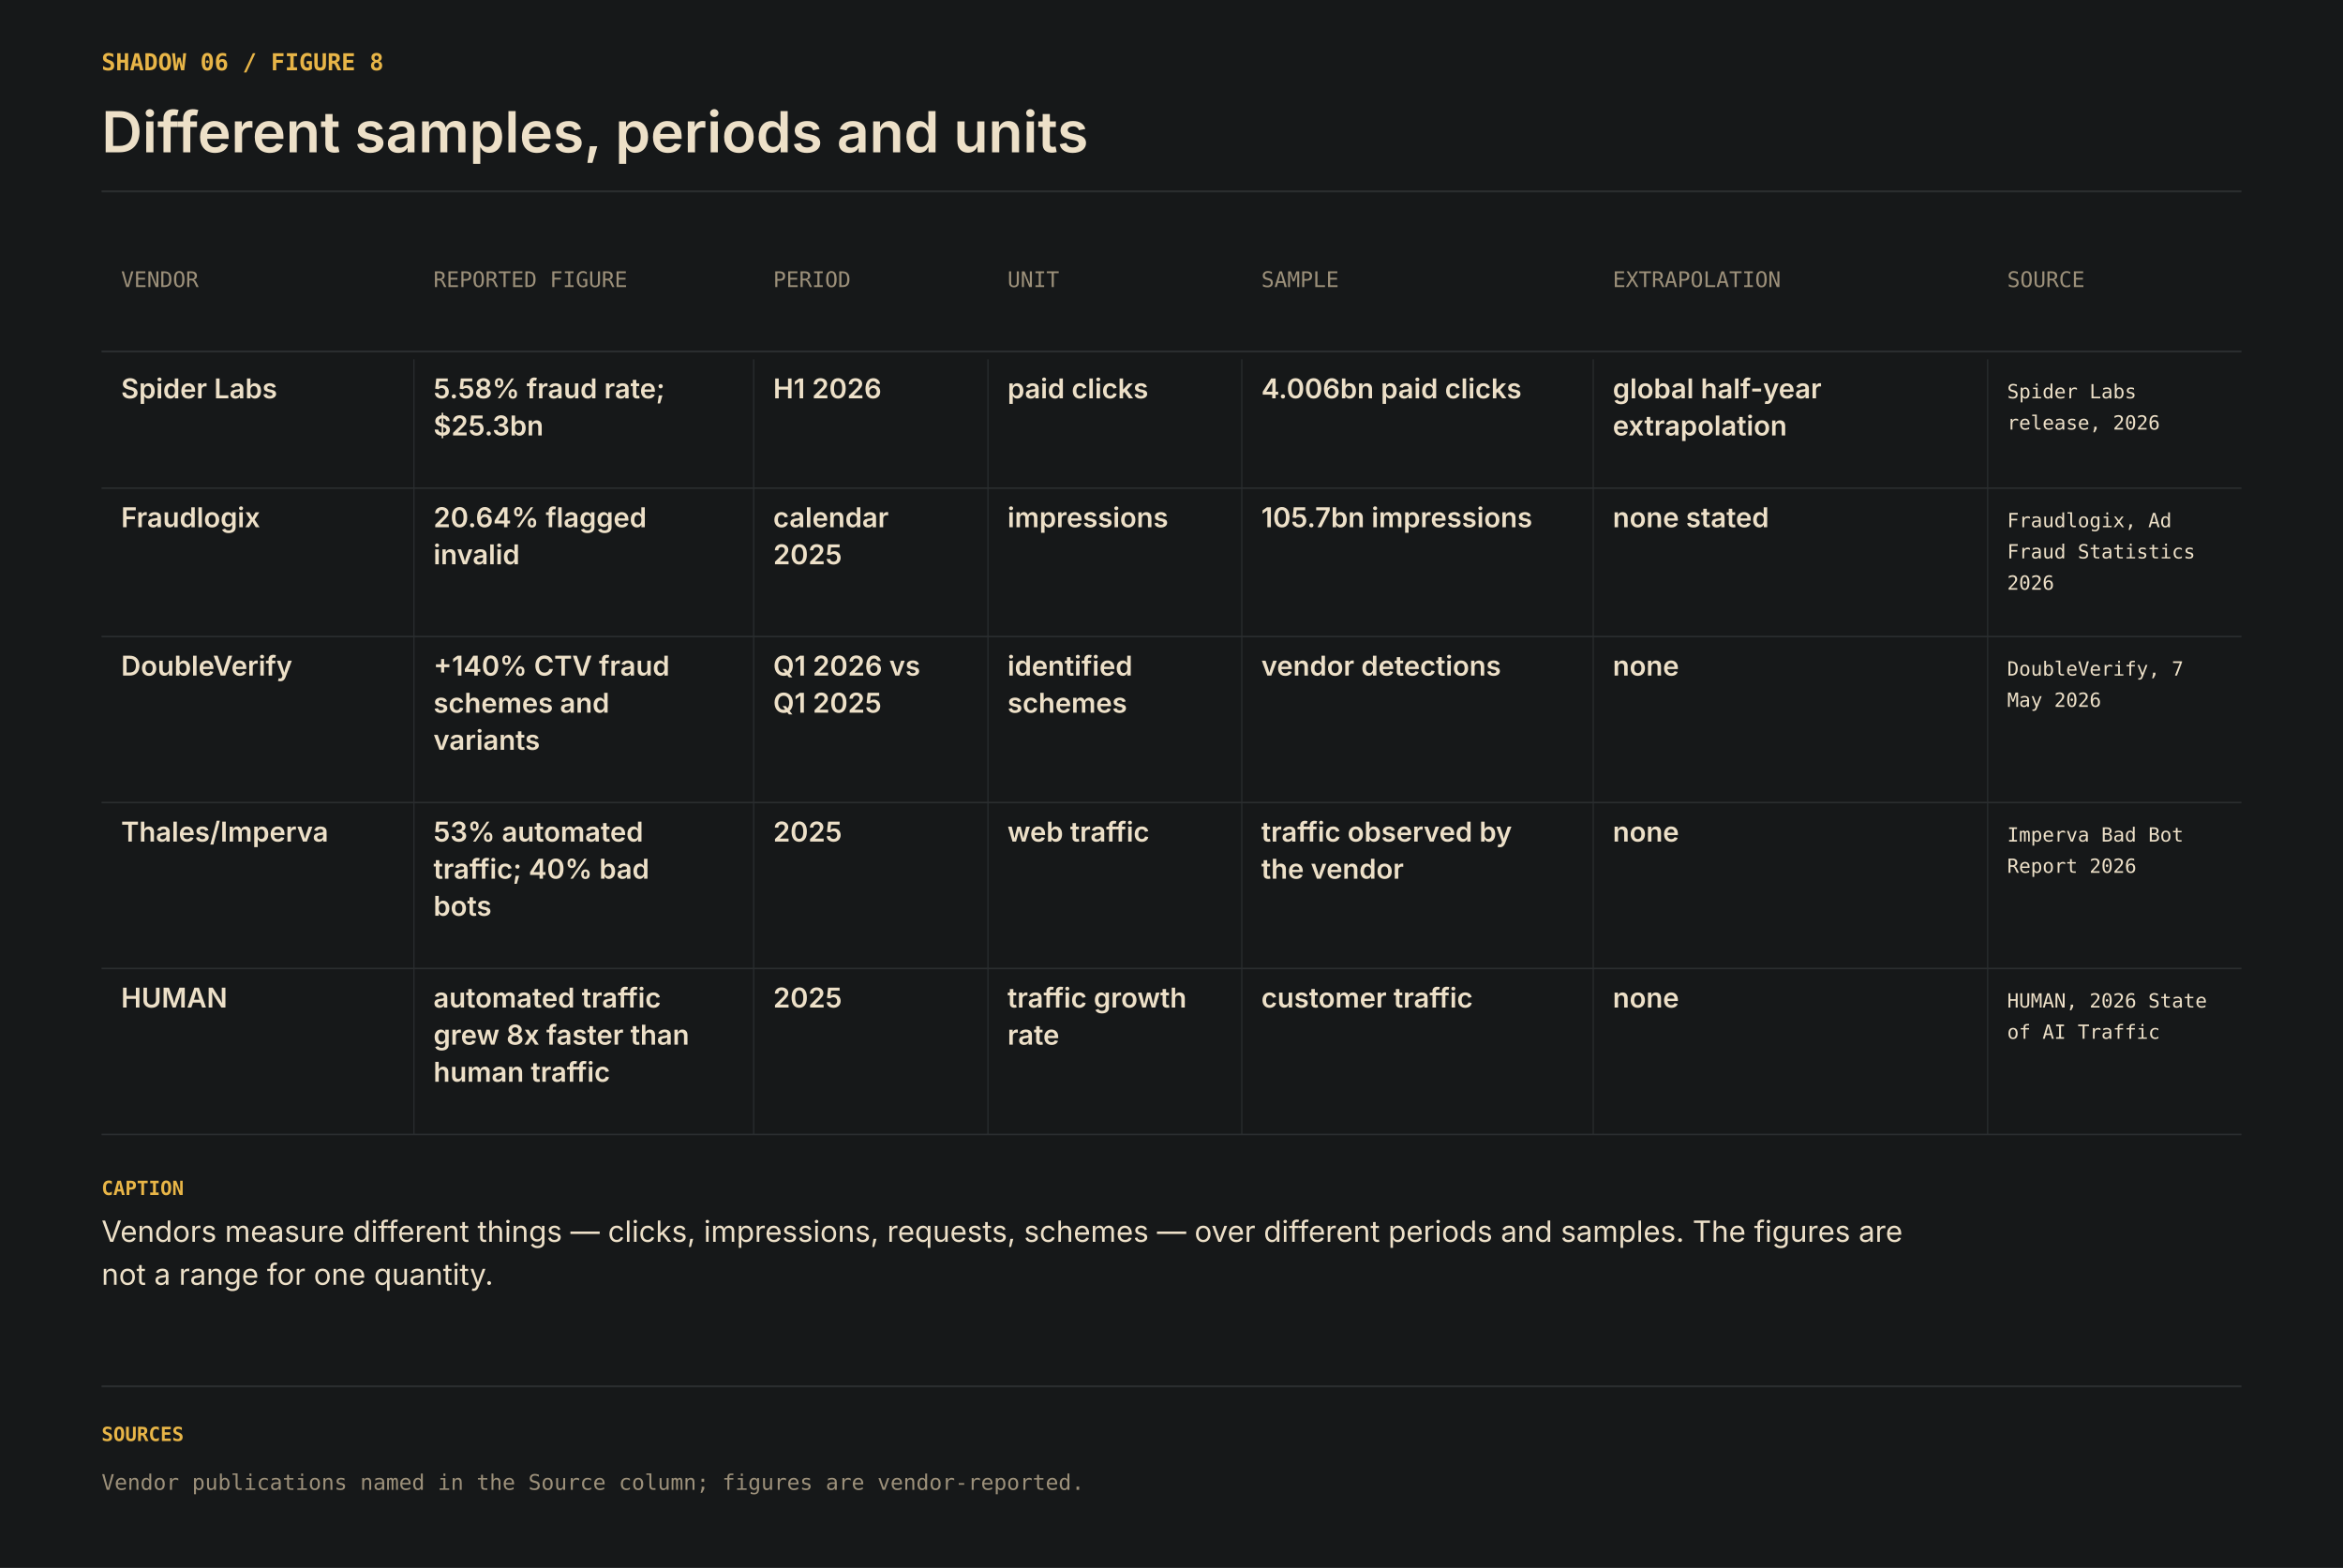
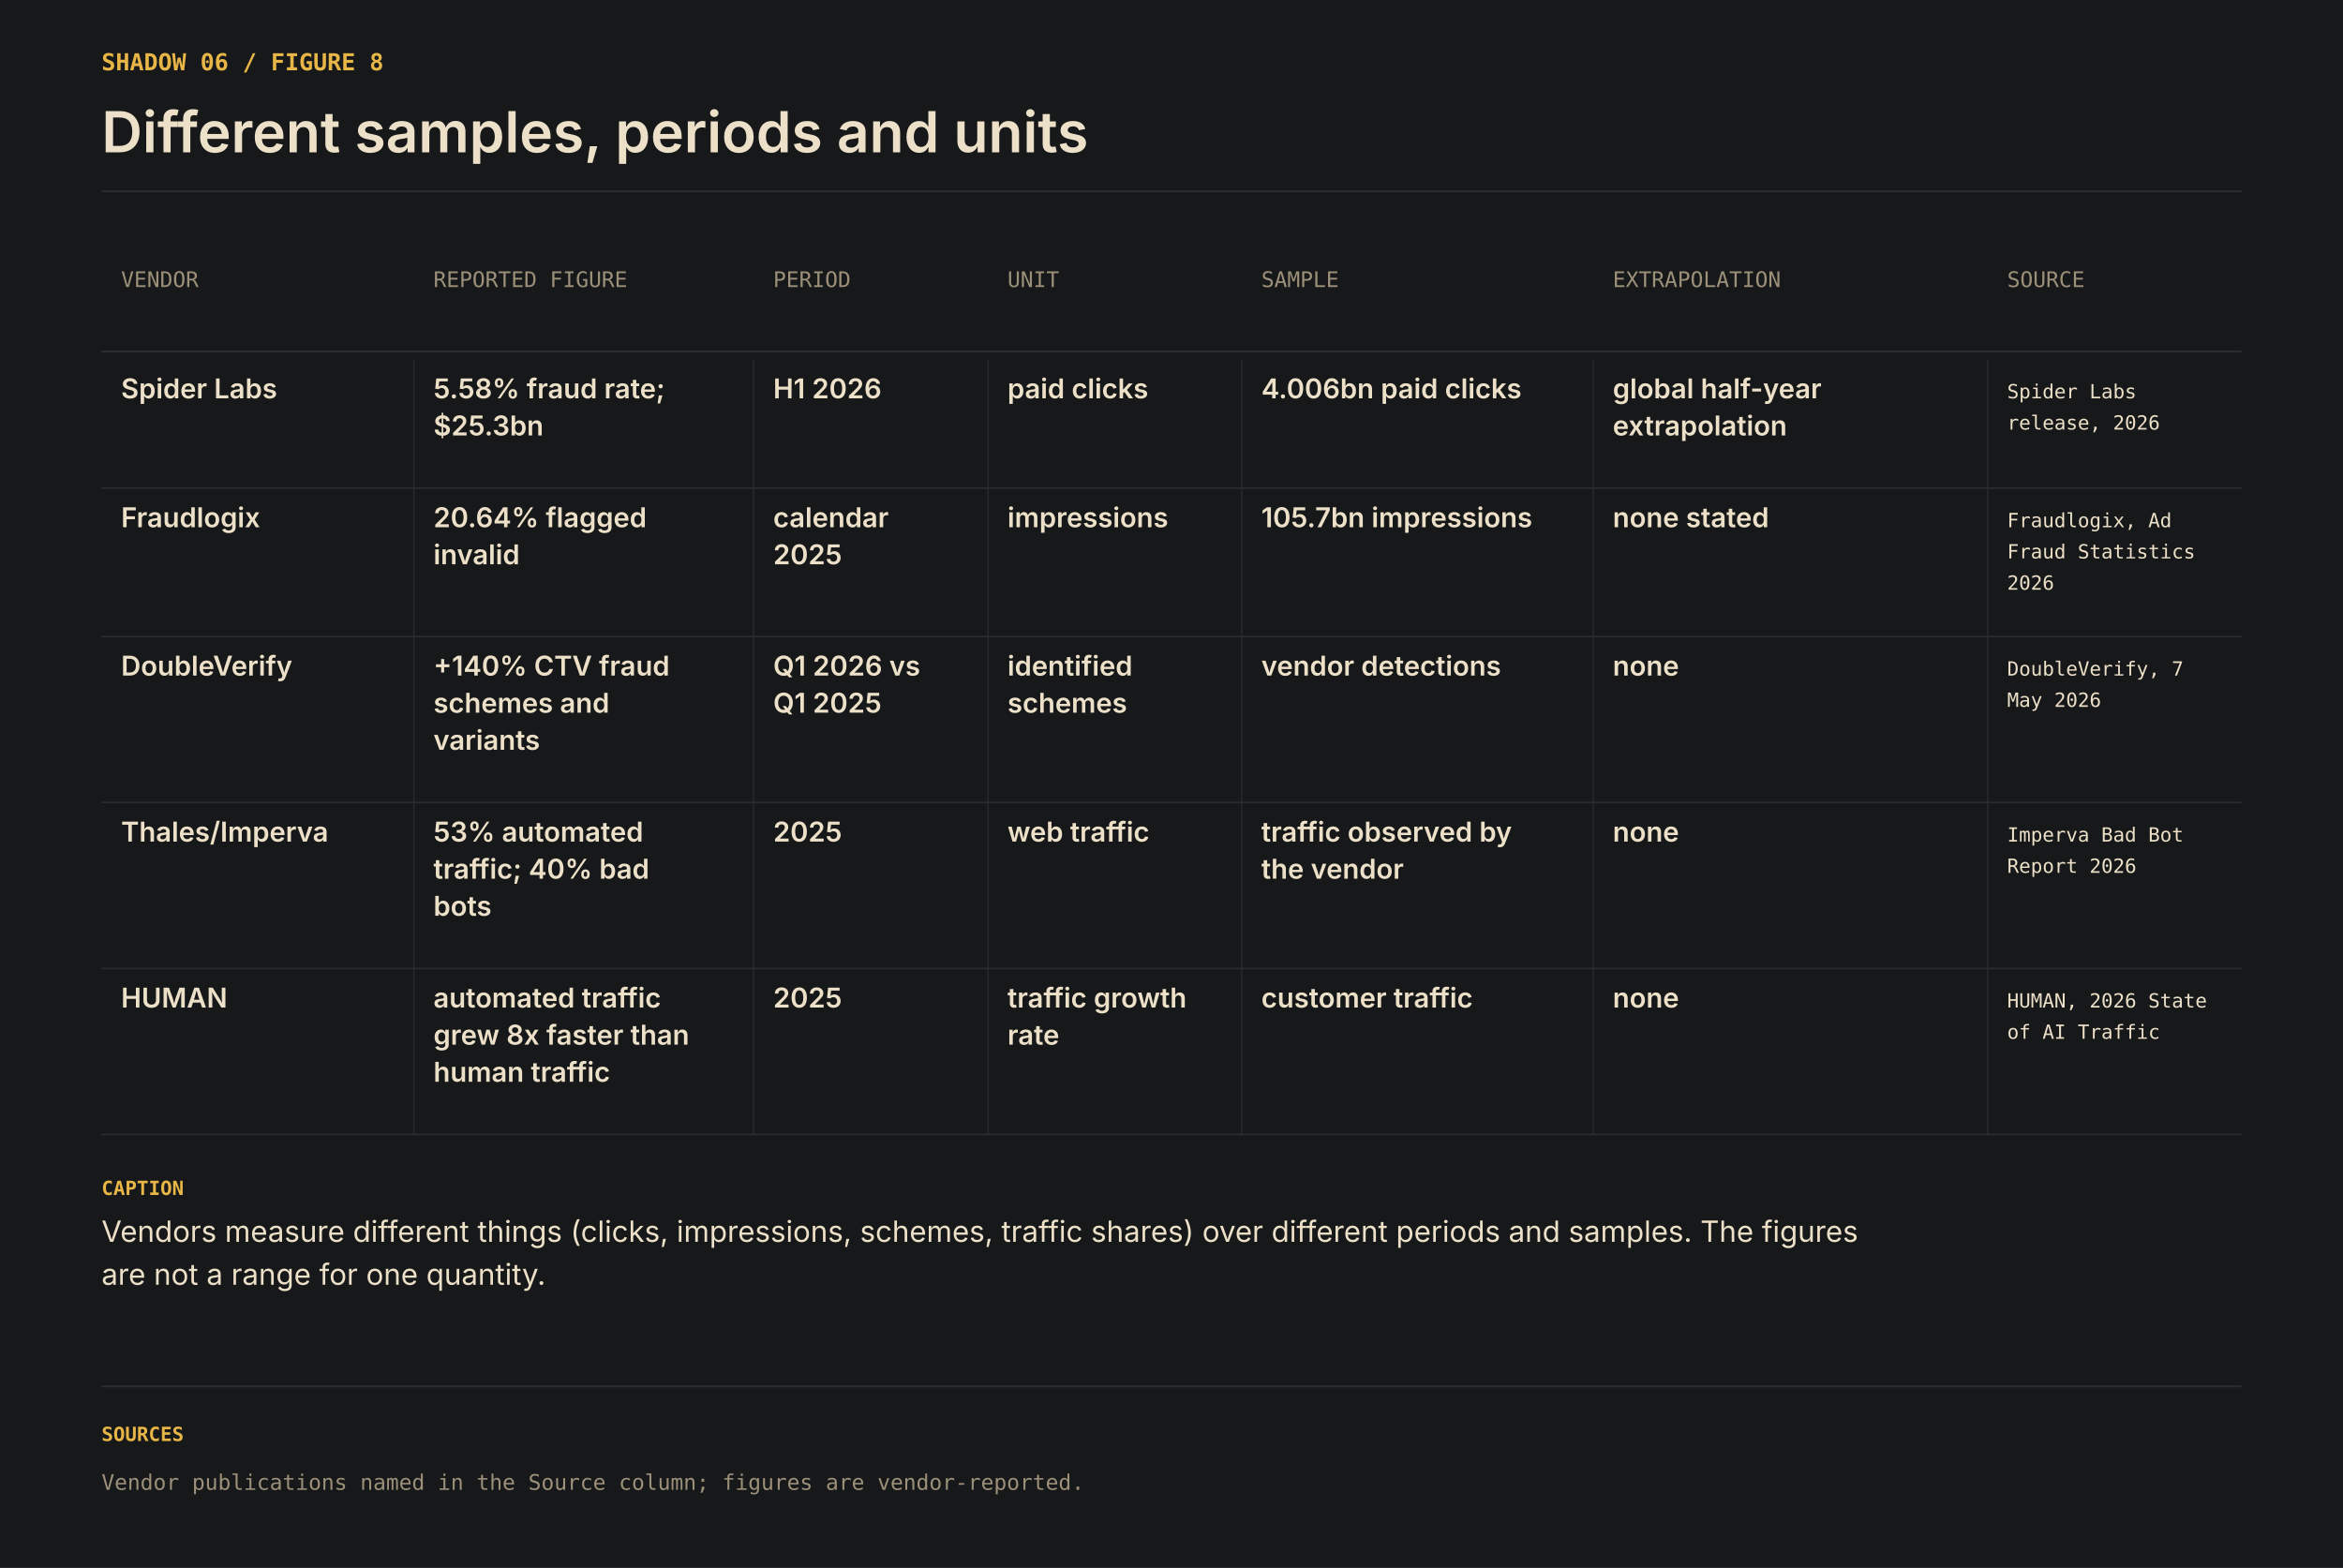
<svg xmlns="http://www.w3.org/2000/svg" width="1200" height="803" viewBox="0 0 1200 803" role="img" aria-labelledby="title desc">
  <rect width="1200" height="803" fill="#161819" />
  <text x="52" y="36" fill="#E8B547" font-family="JetBrains Mono,monospace" font-size="12" font-weight="600" text-anchor="start">SHADOW 06  /  FIGURE 8</text>
  <text x="52" y="78" fill="#EDE0C8" font-family="Inter,Arial,sans-serif" font-size="29" font-weight="600" text-anchor="start">Different samples, periods and units</text>
  <line x1="52" y1="98" x2="1148" y2="98" stroke="#2A2D2F" stroke-width="1" />
  <text x="62" y="147" fill="#9C907A" font-family="JetBrains Mono,monospace" font-size="11" font-weight="400" text-anchor="start">VENDOR</text>
  <text x="222" y="147" fill="#9C907A" font-family="JetBrains Mono,monospace" font-size="11" font-weight="400" text-anchor="start">REPORTED FIGURE</text>
  <text x="396" y="147" fill="#9C907A" font-family="JetBrains Mono,monospace" font-size="11" font-weight="400" text-anchor="start">PERIOD</text>
  <text x="516" y="147" fill="#9C907A" font-family="JetBrains Mono,monospace" font-size="11" font-weight="400" text-anchor="start">UNIT</text>
  <text x="646" y="147" fill="#9C907A" font-family="JetBrains Mono,monospace" font-size="11" font-weight="400" text-anchor="start">SAMPLE</text>
  <text x="826" y="147" fill="#9C907A" font-family="JetBrains Mono,monospace" font-size="11" font-weight="400" text-anchor="start">EXTRAPOLATION</text>
  <text x="1028" y="147" fill="#9C907A" font-family="JetBrains Mono,monospace" font-size="11" font-weight="400" text-anchor="start">SOURCE</text>
  <line x1="52" y1="180" x2="1148" y2="180" stroke="#2A2D2F" stroke-width="1" />
  <g data-row="0" data-field="vendor" data-value="Spider Labs">
    <text x="62" y="204" fill="#EDE0C8" font-family="Inter,Arial,sans-serif" font-size="14" font-weight="600" text-anchor="start">Spider Labs</text>
  </g>
  <line x1="212" y1="184" x2="212" y2="250" stroke="#2A2D2F" stroke-width="0.6" />
  <g data-row="0" data-field="reported_figure" data-value="5.58% fraud rate; $25.3bn">
    <text x="222" y="204" fill="#EDE0C8" font-family="Inter,Arial,sans-serif" font-size="14" font-weight="600" text-anchor="start">5.58% fraud rate;</text>
    <text x="222" y="223" fill="#EDE0C8" font-family="Inter,Arial,sans-serif" font-size="14" font-weight="600" text-anchor="start">$25.3bn</text>
  </g>
  <line x1="386" y1="184" x2="386" y2="250" stroke="#2A2D2F" stroke-width="0.6" />
  <g data-row="0" data-field="period" data-value="H1 2026">
    <text x="396" y="204" fill="#EDE0C8" font-family="Inter,Arial,sans-serif" font-size="14" font-weight="600" text-anchor="start">H1 2026</text>
  </g>
  <line x1="506" y1="184" x2="506" y2="250" stroke="#2A2D2F" stroke-width="0.6" />
  <g data-row="0" data-field="unit" data-value="paid clicks">
    <text x="516" y="204" fill="#EDE0C8" font-family="Inter,Arial,sans-serif" font-size="14" font-weight="600" text-anchor="start">paid clicks</text>
  </g>
  <line x1="636" y1="184" x2="636" y2="250" stroke="#2A2D2F" stroke-width="0.6" />
  <g data-row="0" data-field="sample" data-value="4.006bn paid clicks">
    <text x="646" y="204" fill="#EDE0C8" font-family="Inter,Arial,sans-serif" font-size="14" font-weight="600" text-anchor="start">4.006bn paid clicks</text>
  </g>
  <line x1="816" y1="184" x2="816" y2="250" stroke="#2A2D2F" stroke-width="0.6" />
  <g data-row="0" data-field="extrapolation" data-value="global half-year extrapolation">
    <text x="826" y="204" fill="#EDE0C8" font-family="Inter,Arial,sans-serif" font-size="14" font-weight="600" text-anchor="start">global half-year</text>
    <text x="826" y="223" fill="#EDE0C8" font-family="Inter,Arial,sans-serif" font-size="14" font-weight="600" text-anchor="start">extrapolation</text>
  </g>
  <line x1="1018" y1="184" x2="1018" y2="250" stroke="#2A2D2F" stroke-width="0.6" />
  <g data-row="0" data-field="source" data-value="Spider Labs release, 2026">
    <text x="1028" y="204" fill="#EDE0C8" font-family="JetBrains Mono,monospace" font-size="10" font-weight="400" text-anchor="start">Spider Labs</text>
    <text x="1028" y="220" fill="#EDE0C8" font-family="JetBrains Mono,monospace" font-size="10" font-weight="400" text-anchor="start">release, 2026</text>
  </g>
  <line x1="52" y1="250" x2="1148" y2="250" stroke="#2A2D2F" stroke-width="0.8" />
  <g data-row="1" data-field="vendor" data-value="Fraudlogix">
    <text x="62" y="270" fill="#EDE0C8" font-family="Inter,Arial,sans-serif" font-size="14" font-weight="600" text-anchor="start">Fraudlogix</text>
  </g>
  <line x1="212" y1="250" x2="212" y2="326" stroke="#2A2D2F" stroke-width="0.6" />
  <g data-row="1" data-field="reported_figure" data-value="20.64% flagged invalid">
    <text x="222" y="270" fill="#EDE0C8" font-family="Inter,Arial,sans-serif" font-size="14" font-weight="600" text-anchor="start">20.64% flagged</text>
    <text x="222" y="289" fill="#EDE0C8" font-family="Inter,Arial,sans-serif" font-size="14" font-weight="600" text-anchor="start">invalid</text>
  </g>
  <line x1="386" y1="250" x2="386" y2="326" stroke="#2A2D2F" stroke-width="0.6" />
  <g data-row="1" data-field="period" data-value="calendar 2025">
    <text x="396" y="270" fill="#EDE0C8" font-family="Inter,Arial,sans-serif" font-size="14" font-weight="600" text-anchor="start">calendar</text>
    <text x="396" y="289" fill="#EDE0C8" font-family="Inter,Arial,sans-serif" font-size="14" font-weight="600" text-anchor="start">2025</text>
  </g>
  <line x1="506" y1="250" x2="506" y2="326" stroke="#2A2D2F" stroke-width="0.6" />
  <g data-row="1" data-field="unit" data-value="impressions">
    <text x="516" y="270" fill="#EDE0C8" font-family="Inter,Arial,sans-serif" font-size="14" font-weight="600" text-anchor="start">impressions</text>
  </g>
  <line x1="636" y1="250" x2="636" y2="326" stroke="#2A2D2F" stroke-width="0.6" />
  <g data-row="1" data-field="sample" data-value="105.7bn impressions">
    <text x="646" y="270" fill="#EDE0C8" font-family="Inter,Arial,sans-serif" font-size="14" font-weight="600" text-anchor="start">105.7bn impressions</text>
  </g>
  <line x1="816" y1="250" x2="816" y2="326" stroke="#2A2D2F" stroke-width="0.6" />
  <g data-row="1" data-field="extrapolation" data-value="none stated">
    <text x="826" y="270" fill="#EDE0C8" font-family="Inter,Arial,sans-serif" font-size="14" font-weight="600" text-anchor="start">none stated</text>
  </g>
  <line x1="1018" y1="250" x2="1018" y2="326" stroke="#2A2D2F" stroke-width="0.6" />
  <g data-row="1" data-field="source" data-value="Fraudlogix, Ad Fraud Statistics 2026">
    <text x="1028" y="270" fill="#EDE0C8" font-family="JetBrains Mono,monospace" font-size="10" font-weight="400" text-anchor="start">Fraudlogix, Ad</text>
    <text x="1028" y="286" fill="#EDE0C8" font-family="JetBrains Mono,monospace" font-size="10" font-weight="400" text-anchor="start">Fraud Statistics</text>
    <text x="1028" y="302" fill="#EDE0C8" font-family="JetBrains Mono,monospace" font-size="10" font-weight="400" text-anchor="start">2026</text>
  </g>
  <line x1="52" y1="326" x2="1148" y2="326" stroke="#2A2D2F" stroke-width="0.8" />
  <g data-row="2" data-field="vendor" data-value="DoubleVerify">
    <text x="62" y="346" fill="#EDE0C8" font-family="Inter,Arial,sans-serif" font-size="14" font-weight="600" text-anchor="start">DoubleVerify</text>
  </g>
  <line x1="212" y1="326" x2="212" y2="411" stroke="#2A2D2F" stroke-width="0.6" />
  <g data-row="2" data-field="reported_figure" data-value="+140% CTV fraud schemes and variants">
    <text x="222" y="346" fill="#EDE0C8" font-family="Inter,Arial,sans-serif" font-size="14" font-weight="600" text-anchor="start">+140% CTV fraud</text>
    <text x="222" y="365" fill="#EDE0C8" font-family="Inter,Arial,sans-serif" font-size="14" font-weight="600" text-anchor="start">schemes and</text>
    <text x="222" y="384" fill="#EDE0C8" font-family="Inter,Arial,sans-serif" font-size="14" font-weight="600" text-anchor="start">variants</text>
  </g>
  <line x1="386" y1="326" x2="386" y2="411" stroke="#2A2D2F" stroke-width="0.6" />
  <g data-row="2" data-field="period" data-value="Q1 2026 vs Q1 2025">
    <text x="396" y="346" fill="#EDE0C8" font-family="Inter,Arial,sans-serif" font-size="14" font-weight="600" text-anchor="start">Q1 2026 vs</text>
    <text x="396" y="365" fill="#EDE0C8" font-family="Inter,Arial,sans-serif" font-size="14" font-weight="600" text-anchor="start">Q1 2025</text>
  </g>
  <line x1="506" y1="326" x2="506" y2="411" stroke="#2A2D2F" stroke-width="0.6" />
  <g data-row="2" data-field="unit" data-value="identified schemes">
    <text x="516" y="346" fill="#EDE0C8" font-family="Inter,Arial,sans-serif" font-size="14" font-weight="600" text-anchor="start">identified</text>
    <text x="516" y="365" fill="#EDE0C8" font-family="Inter,Arial,sans-serif" font-size="14" font-weight="600" text-anchor="start">schemes</text>
  </g>
  <line x1="636" y1="326" x2="636" y2="411" stroke="#2A2D2F" stroke-width="0.6" />
  <g data-row="2" data-field="sample" data-value="vendor detections">
    <text x="646" y="346" fill="#EDE0C8" font-family="Inter,Arial,sans-serif" font-size="14" font-weight="600" text-anchor="start">vendor detections</text>
  </g>
  <line x1="816" y1="326" x2="816" y2="411" stroke="#2A2D2F" stroke-width="0.6" />
  <g data-row="2" data-field="extrapolation" data-value="none">
    <text x="826" y="346" fill="#EDE0C8" font-family="Inter,Arial,sans-serif" font-size="14" font-weight="600" text-anchor="start">none</text>
  </g>
  <line x1="1018" y1="326" x2="1018" y2="411" stroke="#2A2D2F" stroke-width="0.6" />
  <g data-row="2" data-field="source" data-value="DoubleVerify, 7 May 2026">
    <text x="1028" y="346" fill="#EDE0C8" font-family="JetBrains Mono,monospace" font-size="10" font-weight="400" text-anchor="start">DoubleVerify, 7</text>
    <text x="1028" y="362" fill="#EDE0C8" font-family="JetBrains Mono,monospace" font-size="10" font-weight="400" text-anchor="start">May 2026</text>
  </g>
  <line x1="52" y1="411" x2="1148" y2="411" stroke="#2A2D2F" stroke-width="0.8" />
  <g data-row="3" data-field="vendor" data-value="Thales/Imperva">
    <text x="62" y="431" fill="#EDE0C8" font-family="Inter,Arial,sans-serif" font-size="14" font-weight="600" text-anchor="start">Thales/Imperva</text>
  </g>
  <line x1="212" y1="411" x2="212" y2="496" stroke="#2A2D2F" stroke-width="0.6" />
  <g data-row="3" data-field="reported_figure" data-value="53% automated traffic; 40% bad bots">
    <text x="222" y="431" fill="#EDE0C8" font-family="Inter,Arial,sans-serif" font-size="14" font-weight="600" text-anchor="start">53% automated</text>
    <text x="222" y="450" fill="#EDE0C8" font-family="Inter,Arial,sans-serif" font-size="14" font-weight="600" text-anchor="start">traffic; 40% bad</text>
    <text x="222" y="469" fill="#EDE0C8" font-family="Inter,Arial,sans-serif" font-size="14" font-weight="600" text-anchor="start">bots</text>
  </g>
  <line x1="386" y1="411" x2="386" y2="496" stroke="#2A2D2F" stroke-width="0.6" />
  <g data-row="3" data-field="period" data-value="2025">
    <text x="396" y="431" fill="#EDE0C8" font-family="Inter,Arial,sans-serif" font-size="14" font-weight="600" text-anchor="start">2025</text>
  </g>
  <line x1="506" y1="411" x2="506" y2="496" stroke="#2A2D2F" stroke-width="0.6" />
  <g data-row="3" data-field="unit" data-value="web traffic">
    <text x="516" y="431" fill="#EDE0C8" font-family="Inter,Arial,sans-serif" font-size="14" font-weight="600" text-anchor="start">web traffic</text>
  </g>
  <line x1="636" y1="411" x2="636" y2="496" stroke="#2A2D2F" stroke-width="0.6" />
  <g data-row="3" data-field="sample" data-value="traffic observed by the vendor">
    <text x="646" y="431" fill="#EDE0C8" font-family="Inter,Arial,sans-serif" font-size="14" font-weight="600" text-anchor="start">traffic observed by</text>
    <text x="646" y="450" fill="#EDE0C8" font-family="Inter,Arial,sans-serif" font-size="14" font-weight="600" text-anchor="start">the vendor</text>
  </g>
  <line x1="816" y1="411" x2="816" y2="496" stroke="#2A2D2F" stroke-width="0.6" />
  <g data-row="3" data-field="extrapolation" data-value="none">
    <text x="826" y="431" fill="#EDE0C8" font-family="Inter,Arial,sans-serif" font-size="14" font-weight="600" text-anchor="start">none</text>
  </g>
  <line x1="1018" y1="411" x2="1018" y2="496" stroke="#2A2D2F" stroke-width="0.6" />
  <g data-row="3" data-field="source" data-value="Imperva Bad Bot Report 2026">
    <text x="1028" y="431" fill="#EDE0C8" font-family="JetBrains Mono,monospace" font-size="10" font-weight="400" text-anchor="start">Imperva Bad Bot</text>
    <text x="1028" y="447" fill="#EDE0C8" font-family="JetBrains Mono,monospace" font-size="10" font-weight="400" text-anchor="start">Report 2026</text>
  </g>
  <line x1="52" y1="496" x2="1148" y2="496" stroke="#2A2D2F" stroke-width="0.8" />
  <g data-row="4" data-field="vendor" data-value="HUMAN">
    <text x="62" y="516" fill="#EDE0C8" font-family="Inter,Arial,sans-serif" font-size="14" font-weight="600" text-anchor="start">HUMAN</text>
  </g>
  <line x1="212" y1="496" x2="212" y2="581" stroke="#2A2D2F" stroke-width="0.6" />
  <g data-row="4" data-field="reported_figure" data-value="automated traffic grew 8x faster than human traffic">
    <text x="222" y="516" fill="#EDE0C8" font-family="Inter,Arial,sans-serif" font-size="14" font-weight="600" text-anchor="start">automated traffic</text>
    <text x="222" y="535" fill="#EDE0C8" font-family="Inter,Arial,sans-serif" font-size="14" font-weight="600" text-anchor="start">grew 8x faster than</text>
    <text x="222" y="554" fill="#EDE0C8" font-family="Inter,Arial,sans-serif" font-size="14" font-weight="600" text-anchor="start">human traffic</text>
  </g>
  <line x1="386" y1="496" x2="386" y2="581" stroke="#2A2D2F" stroke-width="0.6" />
  <g data-row="4" data-field="period" data-value="2025">
    <text x="396" y="516" fill="#EDE0C8" font-family="Inter,Arial,sans-serif" font-size="14" font-weight="600" text-anchor="start">2025</text>
  </g>
  <line x1="506" y1="496" x2="506" y2="581" stroke="#2A2D2F" stroke-width="0.6" />
  <g data-row="4" data-field="unit" data-value="traffic growth rate">
    <text x="516" y="516" fill="#EDE0C8" font-family="Inter,Arial,sans-serif" font-size="14" font-weight="600" text-anchor="start">traffic growth</text>
    <text x="516" y="535" fill="#EDE0C8" font-family="Inter,Arial,sans-serif" font-size="14" font-weight="600" text-anchor="start">rate</text>
  </g>
  <line x1="636" y1="496" x2="636" y2="581" stroke="#2A2D2F" stroke-width="0.6" />
  <g data-row="4" data-field="sample" data-value="customer traffic">
    <text x="646" y="516" fill="#EDE0C8" font-family="Inter,Arial,sans-serif" font-size="14" font-weight="600" text-anchor="start">customer traffic</text>
  </g>
  <line x1="816" y1="496" x2="816" y2="581" stroke="#2A2D2F" stroke-width="0.6" />
  <g data-row="4" data-field="extrapolation" data-value="none">
    <text x="826" y="516" fill="#EDE0C8" font-family="Inter,Arial,sans-serif" font-size="14" font-weight="600" text-anchor="start">none</text>
  </g>
  <line x1="1018" y1="496" x2="1018" y2="581" stroke="#2A2D2F" stroke-width="0.6" />
  <g data-row="4" data-field="source" data-value="HUMAN, 2026 State of AI Traffic">
    <text x="1028" y="516" fill="#EDE0C8" font-family="JetBrains Mono,monospace" font-size="10" font-weight="400" text-anchor="start">HUMAN, 2026 State</text>
    <text x="1028" y="532" fill="#EDE0C8" font-family="JetBrains Mono,monospace" font-size="10" font-weight="400" text-anchor="start">of AI Traffic</text>
  </g>
  <line x1="52" y1="581" x2="1148" y2="581" stroke="#2A2D2F" stroke-width="0.8" />
  <text x="52" y="612" fill="#E8B547" font-family="JetBrains Mono,monospace" font-size="10" font-weight="600" text-anchor="start">CAPTION</text>
-   <text x="52" y="636" fill="#EDE0C8" font-family="Inter,Arial,sans-serif" font-size="15" font-weight="400" text-anchor="start">Vendors measure different things — clicks, impressions, requests, schemes — over different periods and samples. The figures are</text>
-   <text x="52" y="658" fill="#EDE0C8" font-family="Inter,Arial,sans-serif" font-size="15" font-weight="400" text-anchor="start">not a range for one quantity.</text>
+   <text x="52" y="636" fill="#EDE0C8" font-family="Inter,Arial,sans-serif" font-size="15" font-weight="400" text-anchor="start">Vendors measure different things (clicks, impressions, schemes, traffic shares) over different periods and samples. The figures</text>
+   <text x="52" y="658" fill="#EDE0C8" font-family="Inter,Arial,sans-serif" font-size="15" font-weight="400" text-anchor="start">are not a range for one quantity.</text>
  <line x1="52" y1="710" x2="1148" y2="710" stroke="#2A2D2F" stroke-width="1" />
  <text x="52" y="738" fill="#E8B547" font-family="JetBrains Mono,monospace" font-size="10" font-weight="600" text-anchor="start">SOURCES</text>
  <text x="52" y="763" fill="#9C907A" font-family="JetBrains Mono,monospace" font-size="11" font-weight="400" text-anchor="start">Vendor publications named in the Source column; figures are vendor-reported.</text>
</svg>
